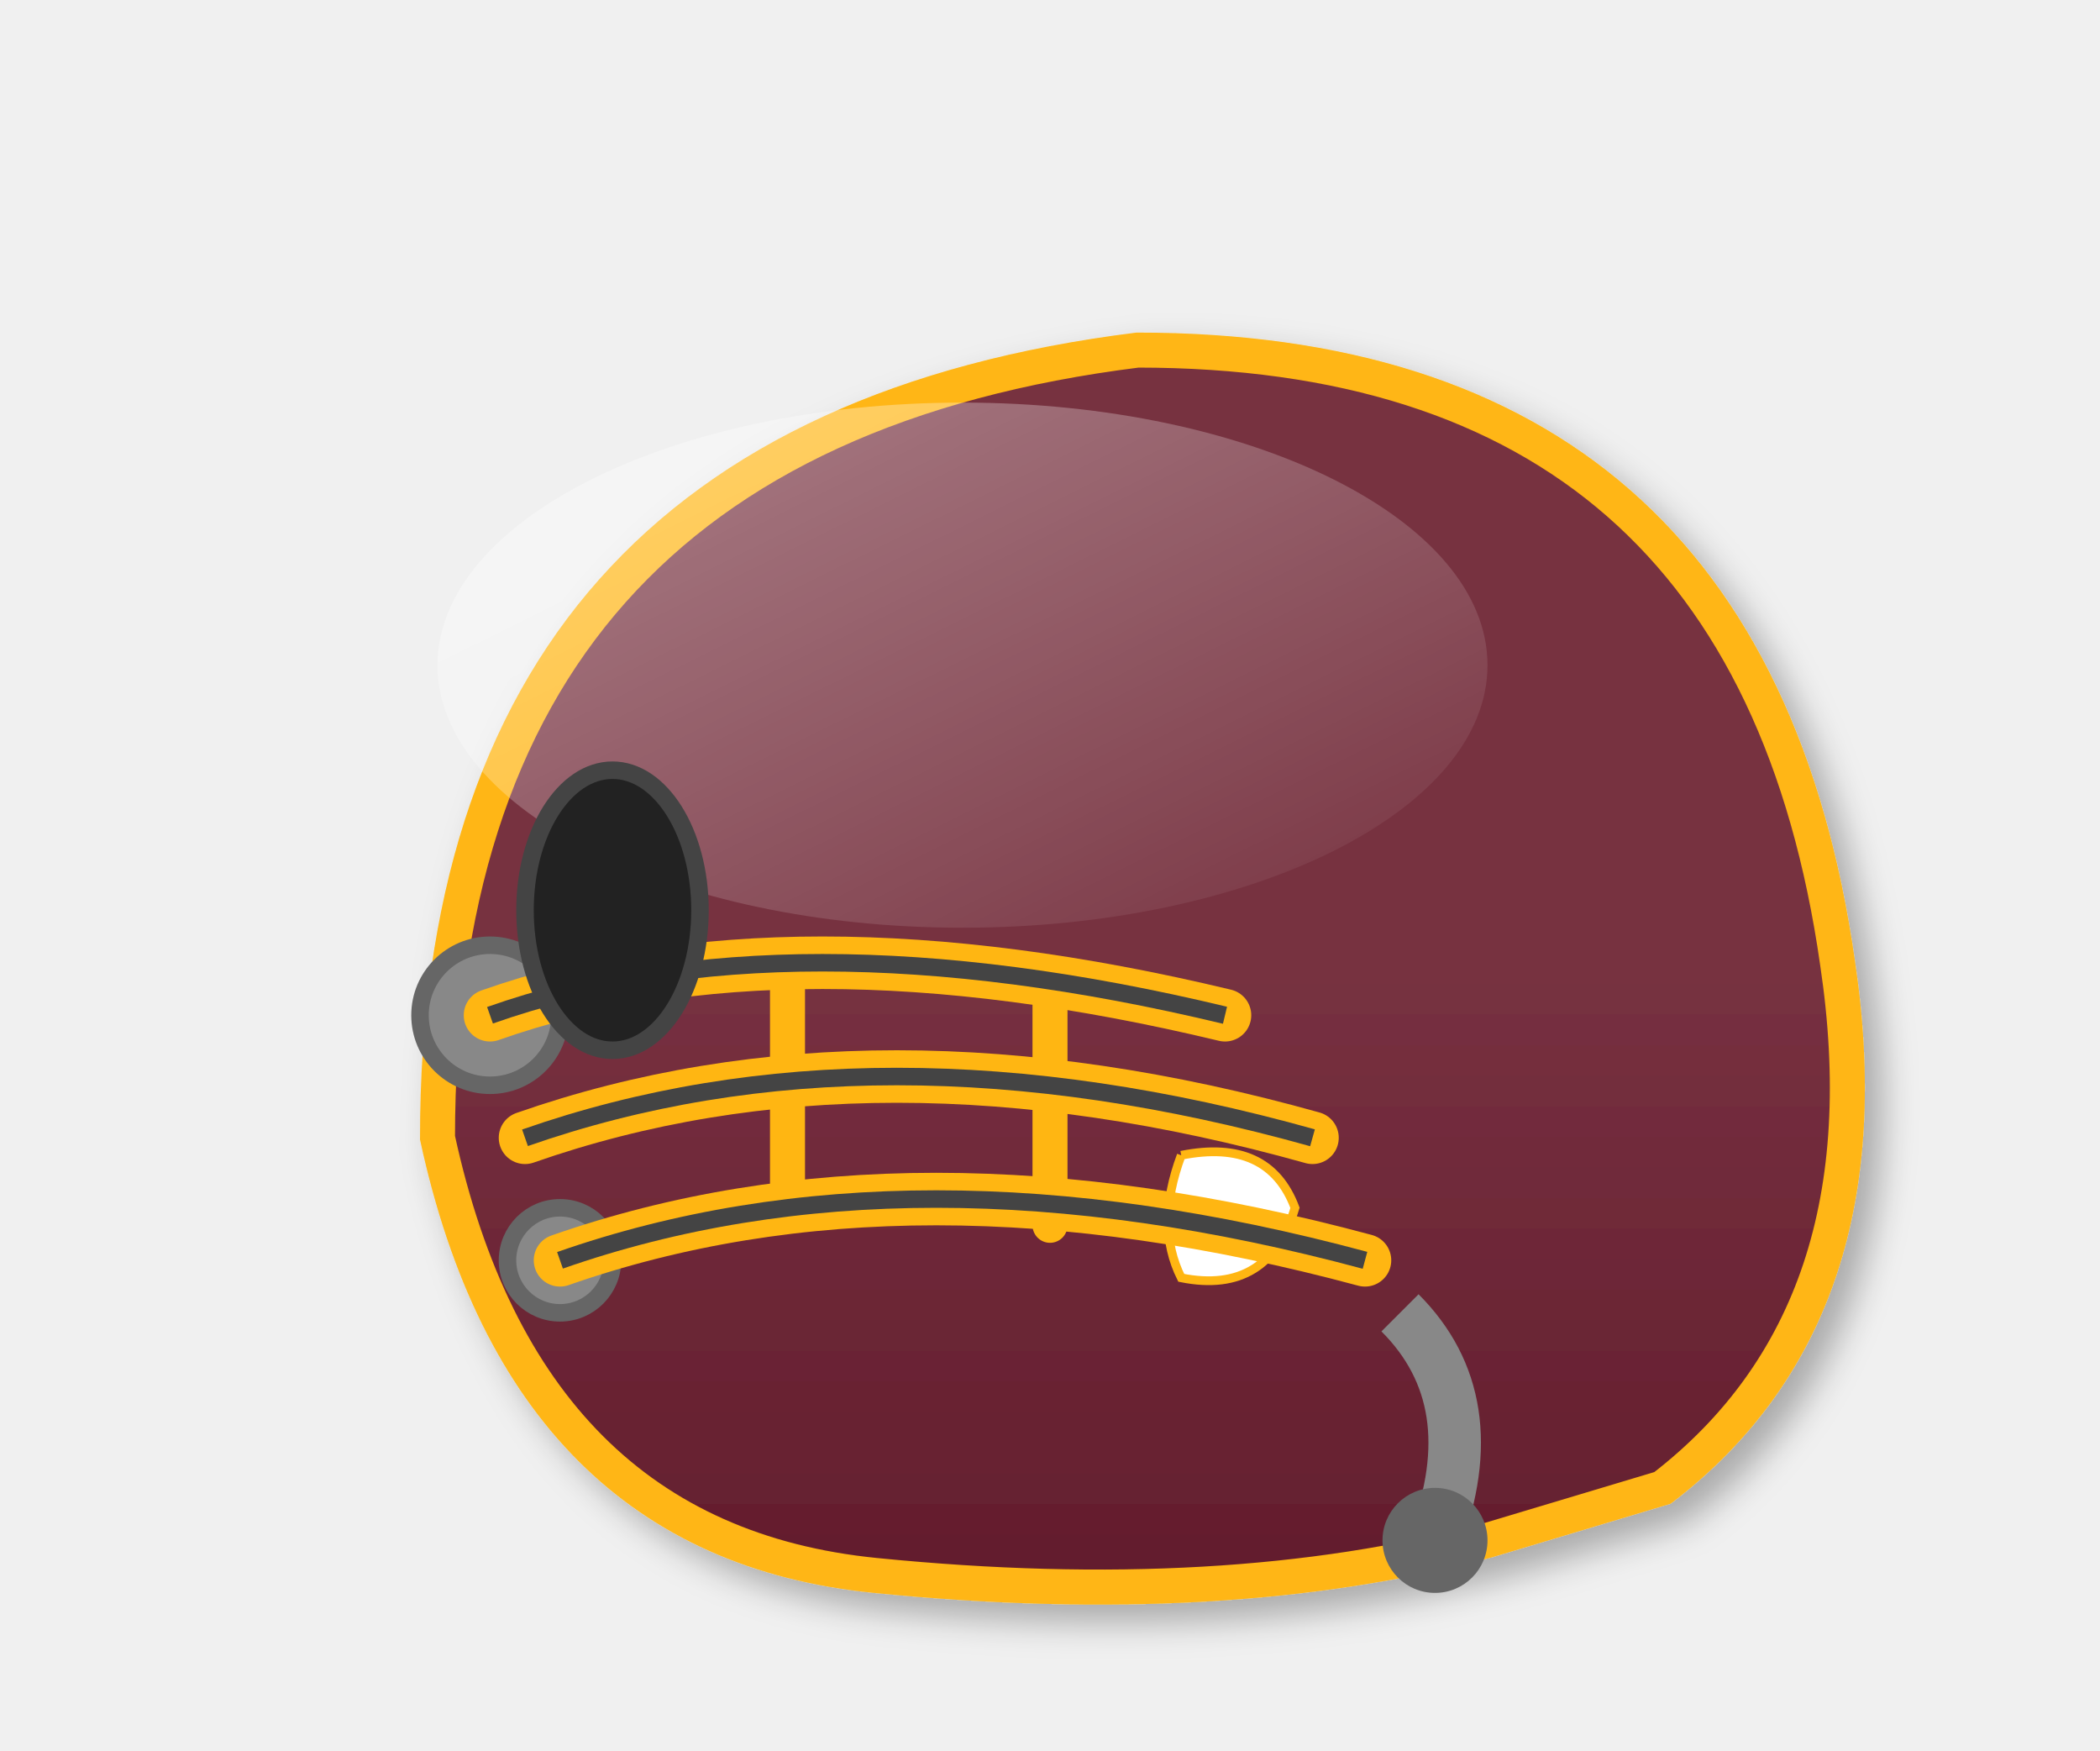
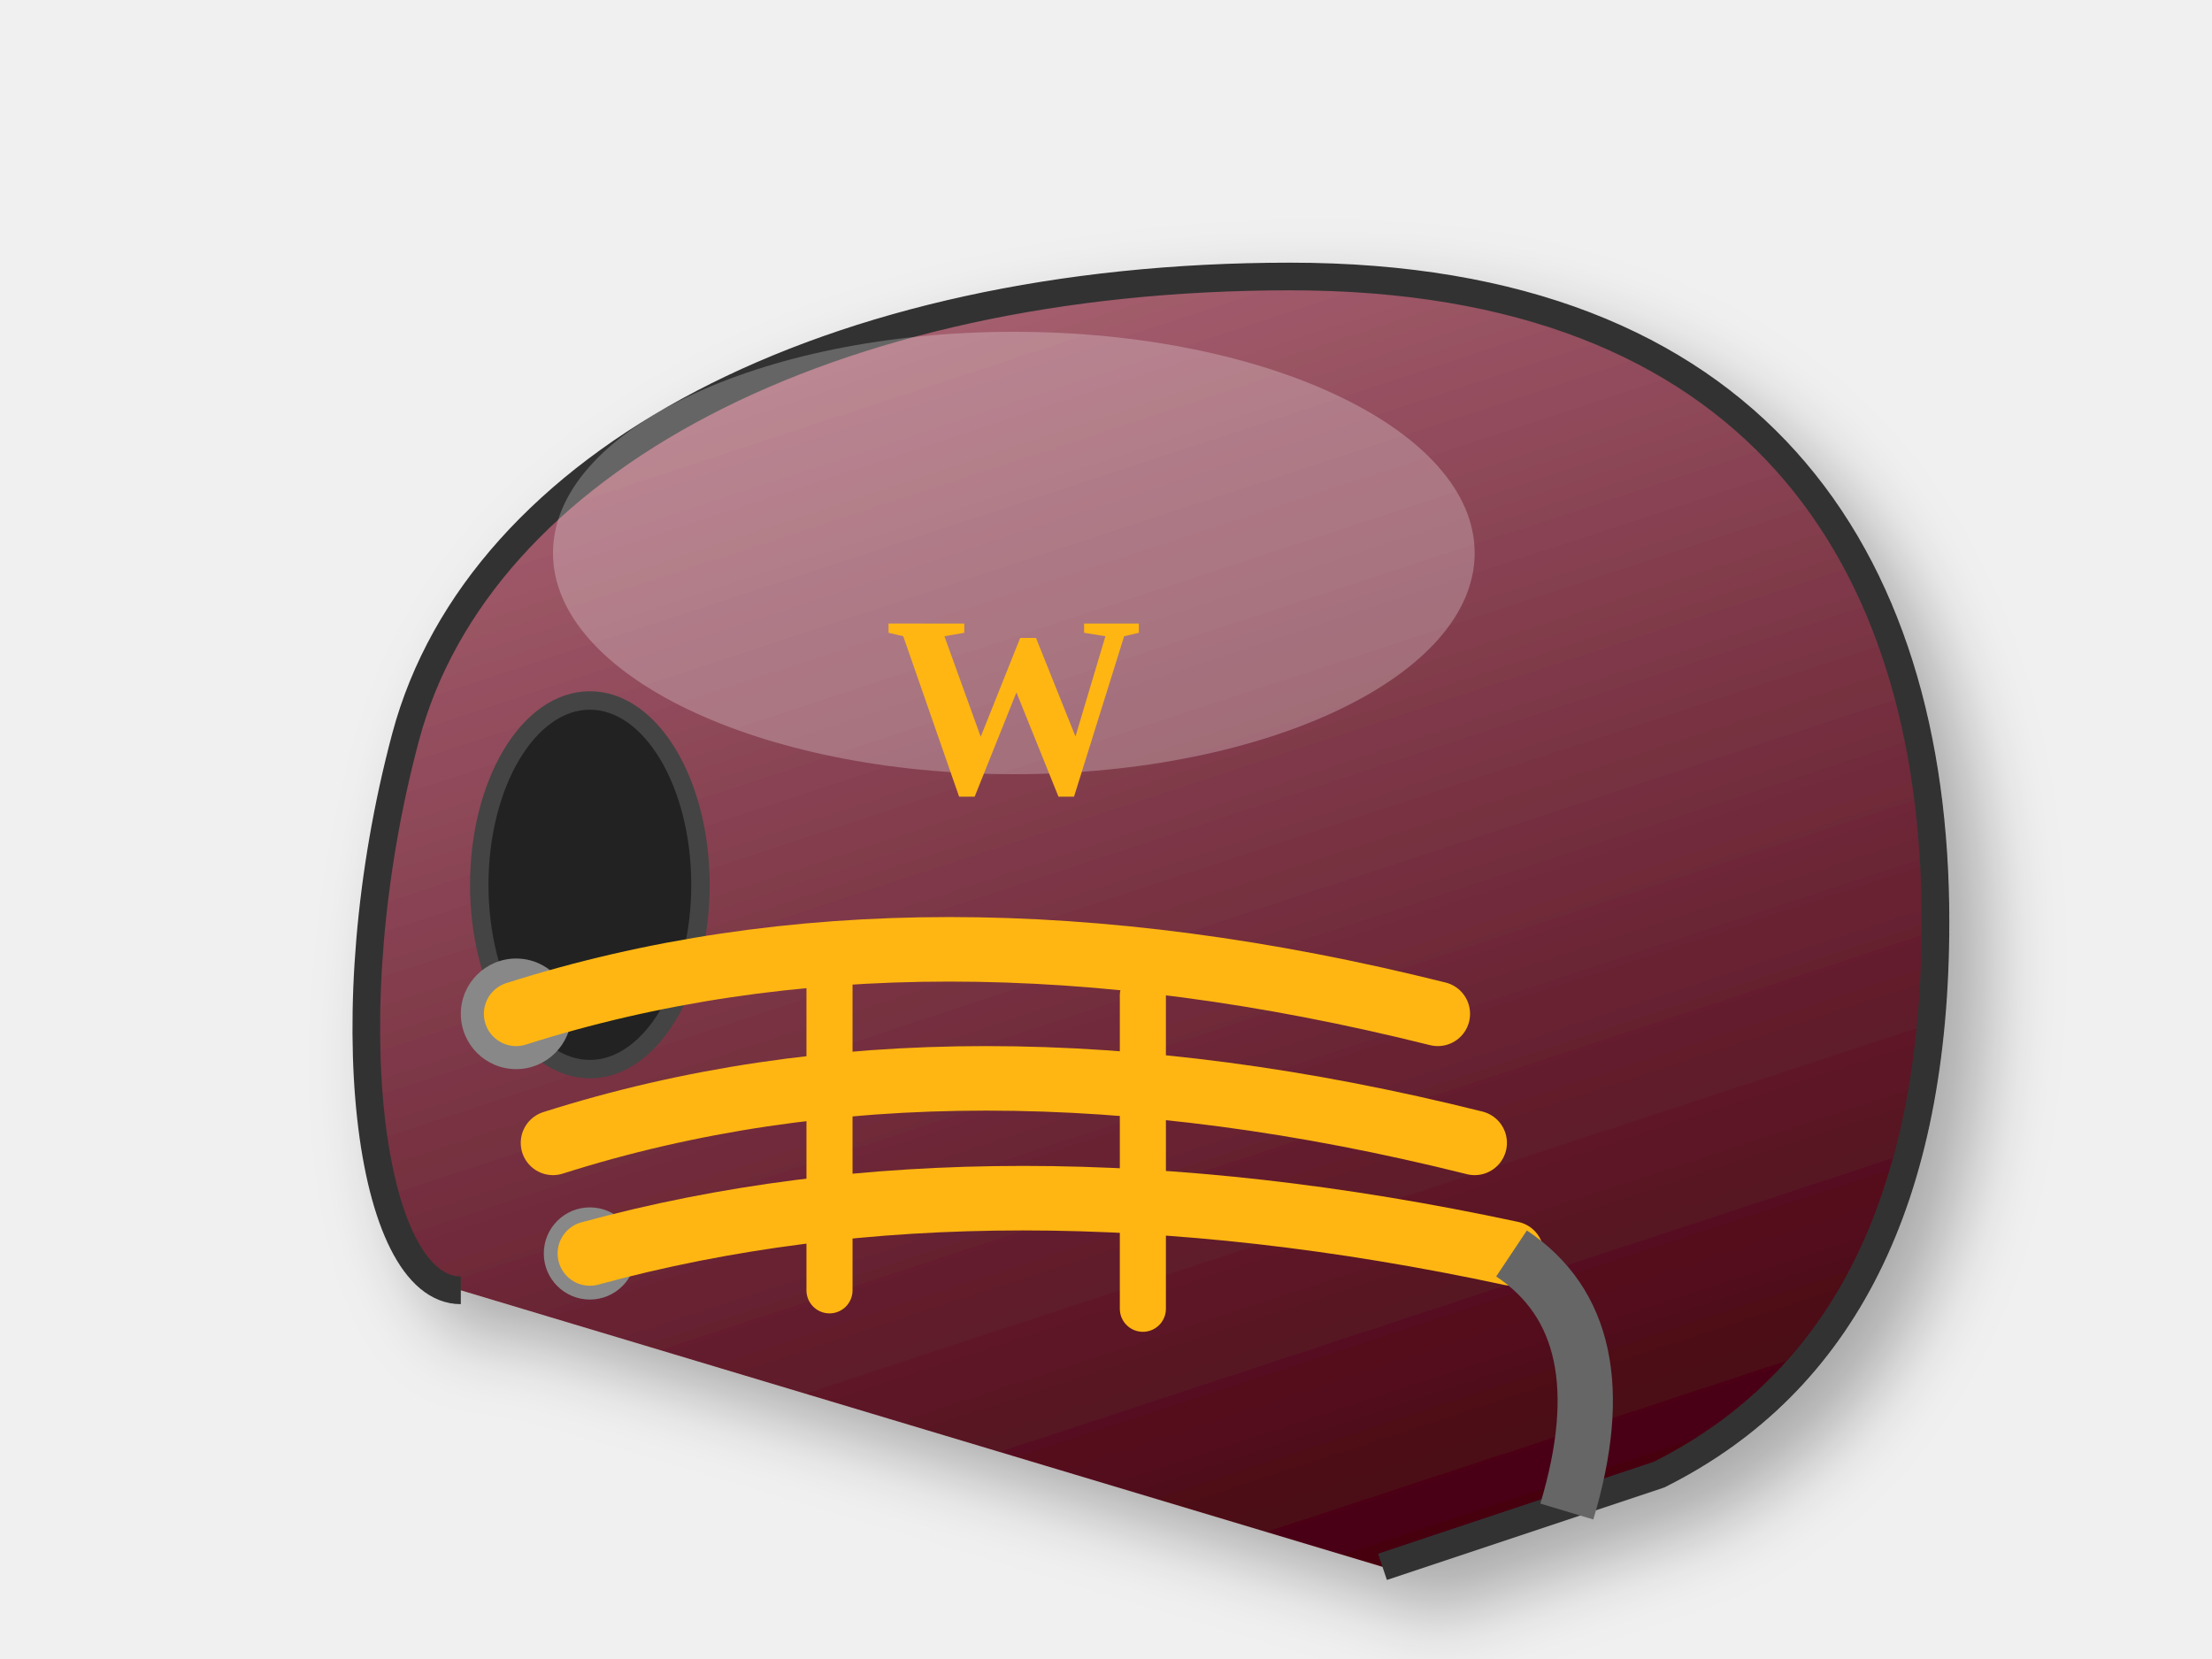
- <svg xmlns="http://www.w3.org/2000/svg" viewBox="0 0 120 100">
+ <svg xmlns="http://www.w3.org/2000/svg" viewBox="0 0 120 90">
  <defs>
-     <linearGradient id="helmetShellWAS" x1="0%" y1="0%" x2="0%" y2="100%">
-       <stop offset="0%" style="stop-color:#773141;stop-opacity:1" />
+     <linearGradient id="shellGradWAS" x1="30%" y1="0%" x2="70%" y2="100%">
+       <stop offset="0%" style="stop-color:#aa6474;stop-opacity:1" />
      <stop offset="50%" style="stop-color:#773141;stop-opacity:1" />
-       <stop offset="100%" style="stop-color:#631d2d;stop-opacity:1" />
-     </linearGradient>
-     <linearGradient id="helmetHighlightWAS" x1="0%" y1="0%" x2="100%" y2="100%">
-       <stop offset="0%" style="stop-color:#ffffff;stop-opacity:0.4" />
-       <stop offset="100%" style="stop-color:#ffffff;stop-opacity:0" />
+       <stop offset="100%" style="stop-color:#44000e;stop-opacity:1" />
    </linearGradient>
    <filter id="shadowWAS" x="-20%" y="-20%" width="140%" height="140%">
-       <feDropShadow dx="1" dy="1" stdDeviation="1" flood-opacity="0.3" />
+       <feDropShadow dx="2" dy="2" stdDeviation="2" flood-opacity="0.3" />
    </filter>
  </defs>
-   <path d="M 25 65 Q 25 25 65 20 Q 100 20 105 55 Q 108 75 95 85 L 85 88 Q 70 92 50 90 Q 30 88 25 65 Z" fill="url(#helmetShellWAS)" stroke="#FFB612" stroke-width="2" filter="url(#shadowWAS)" />
-   <ellipse cx="55" cy="38" rx="30" ry="15" fill="url(#helmetHighlightWAS)" />
-   <g transform="translate(45, 45) scale(0.5)">
-     <path d="M 45 42 Q 55 40 58 48 Q 55 58 45 56 Q 42 50 45 42 M 48 48 L 52 52" fill="#FFFFFF" stroke="#FFB612" stroke-width="1" />
+   <path d="M 25 70 C 20 70 18 55 22 40 C 26 25 45 15 70 15 C 95 15 105 30 105 50 C 105 65 100 75 90 80 L 75 85" fill="url(#shellGradWAS)" stroke="#333333" stroke-width="1.5" filter="url(#shadowWAS)" />
+   <ellipse cx="55" cy="30" rx="25" ry="12" fill="#FFFFFF" opacity="0.25" />
+   <text x="55" y="43" text-anchor="middle" font-size="14" fill="#FFB612" font-weight="bold">W</text>
+   <ellipse cx="32" cy="48" rx="6" ry="10" fill="#222222" stroke="#444444" stroke-width="1" />
+   <circle cx="28" cy="55" r="3" fill="#888888" />
+   <circle cx="32" cy="68" r="2.5" fill="#888888" />
+   <g stroke="#FFB612" stroke-width="3.5" fill="none" stroke-linecap="round">
+     <path d="M 28 55 Q 50 48 78 55" />
+     <path d="M 30 62 Q 52 55 80 62" />
+     <path d="M 32 68 Q 54 62 82 68" />
+     <path d="M 45 52 L 45 70" stroke-width="2.5" />
+     <path d="M 62 54 L 62 71" stroke-width="2.5" />
  </g>
-   <circle cx="28" cy="58" r="4" fill="#888888" stroke="#666666" stroke-width="1" />
-   <circle cx="32" cy="72" r="3" fill="#888888" stroke="#666666" stroke-width="1" />
-   <g stroke="#FFB612" stroke-width="3" fill="none" stroke-linecap="round">
-     <path d="M 28 58 Q 45 52 70 58" />
-     <path d="M 30 65 Q 50 58 75 65" />
-     <path d="M 32 72 Q 52 65 78 72" />
-     <path d="M 45 55 L 45 68" stroke-width="2" />
-     <path d="M 60 57 L 60 70" stroke-width="2" />
-   </g>
-   <path d="M 28 58 Q 45 52 70 58" stroke="#444444" stroke-width="1" fill="none" />
-   <path d="M 30 65 Q 50 58 75 65" stroke="#444444" stroke-width="1" fill="none" />
-   <path d="M 32 72 Q 52 65 78 72" stroke="#444444" stroke-width="1" fill="none" />
-   <ellipse cx="35" cy="52" rx="5" ry="8" fill="#222222" stroke="#444444" stroke-width="1" />
-   <path d="M 80 75 Q 85 80 82 88" stroke="#888888" stroke-width="3" fill="none" />
-   <circle cx="82" cy="88" r="3" fill="#666666" />
+   <path d="M 82 68 Q 88 72 85 82" stroke="#666666" stroke-width="3" fill="none" />
</svg>
